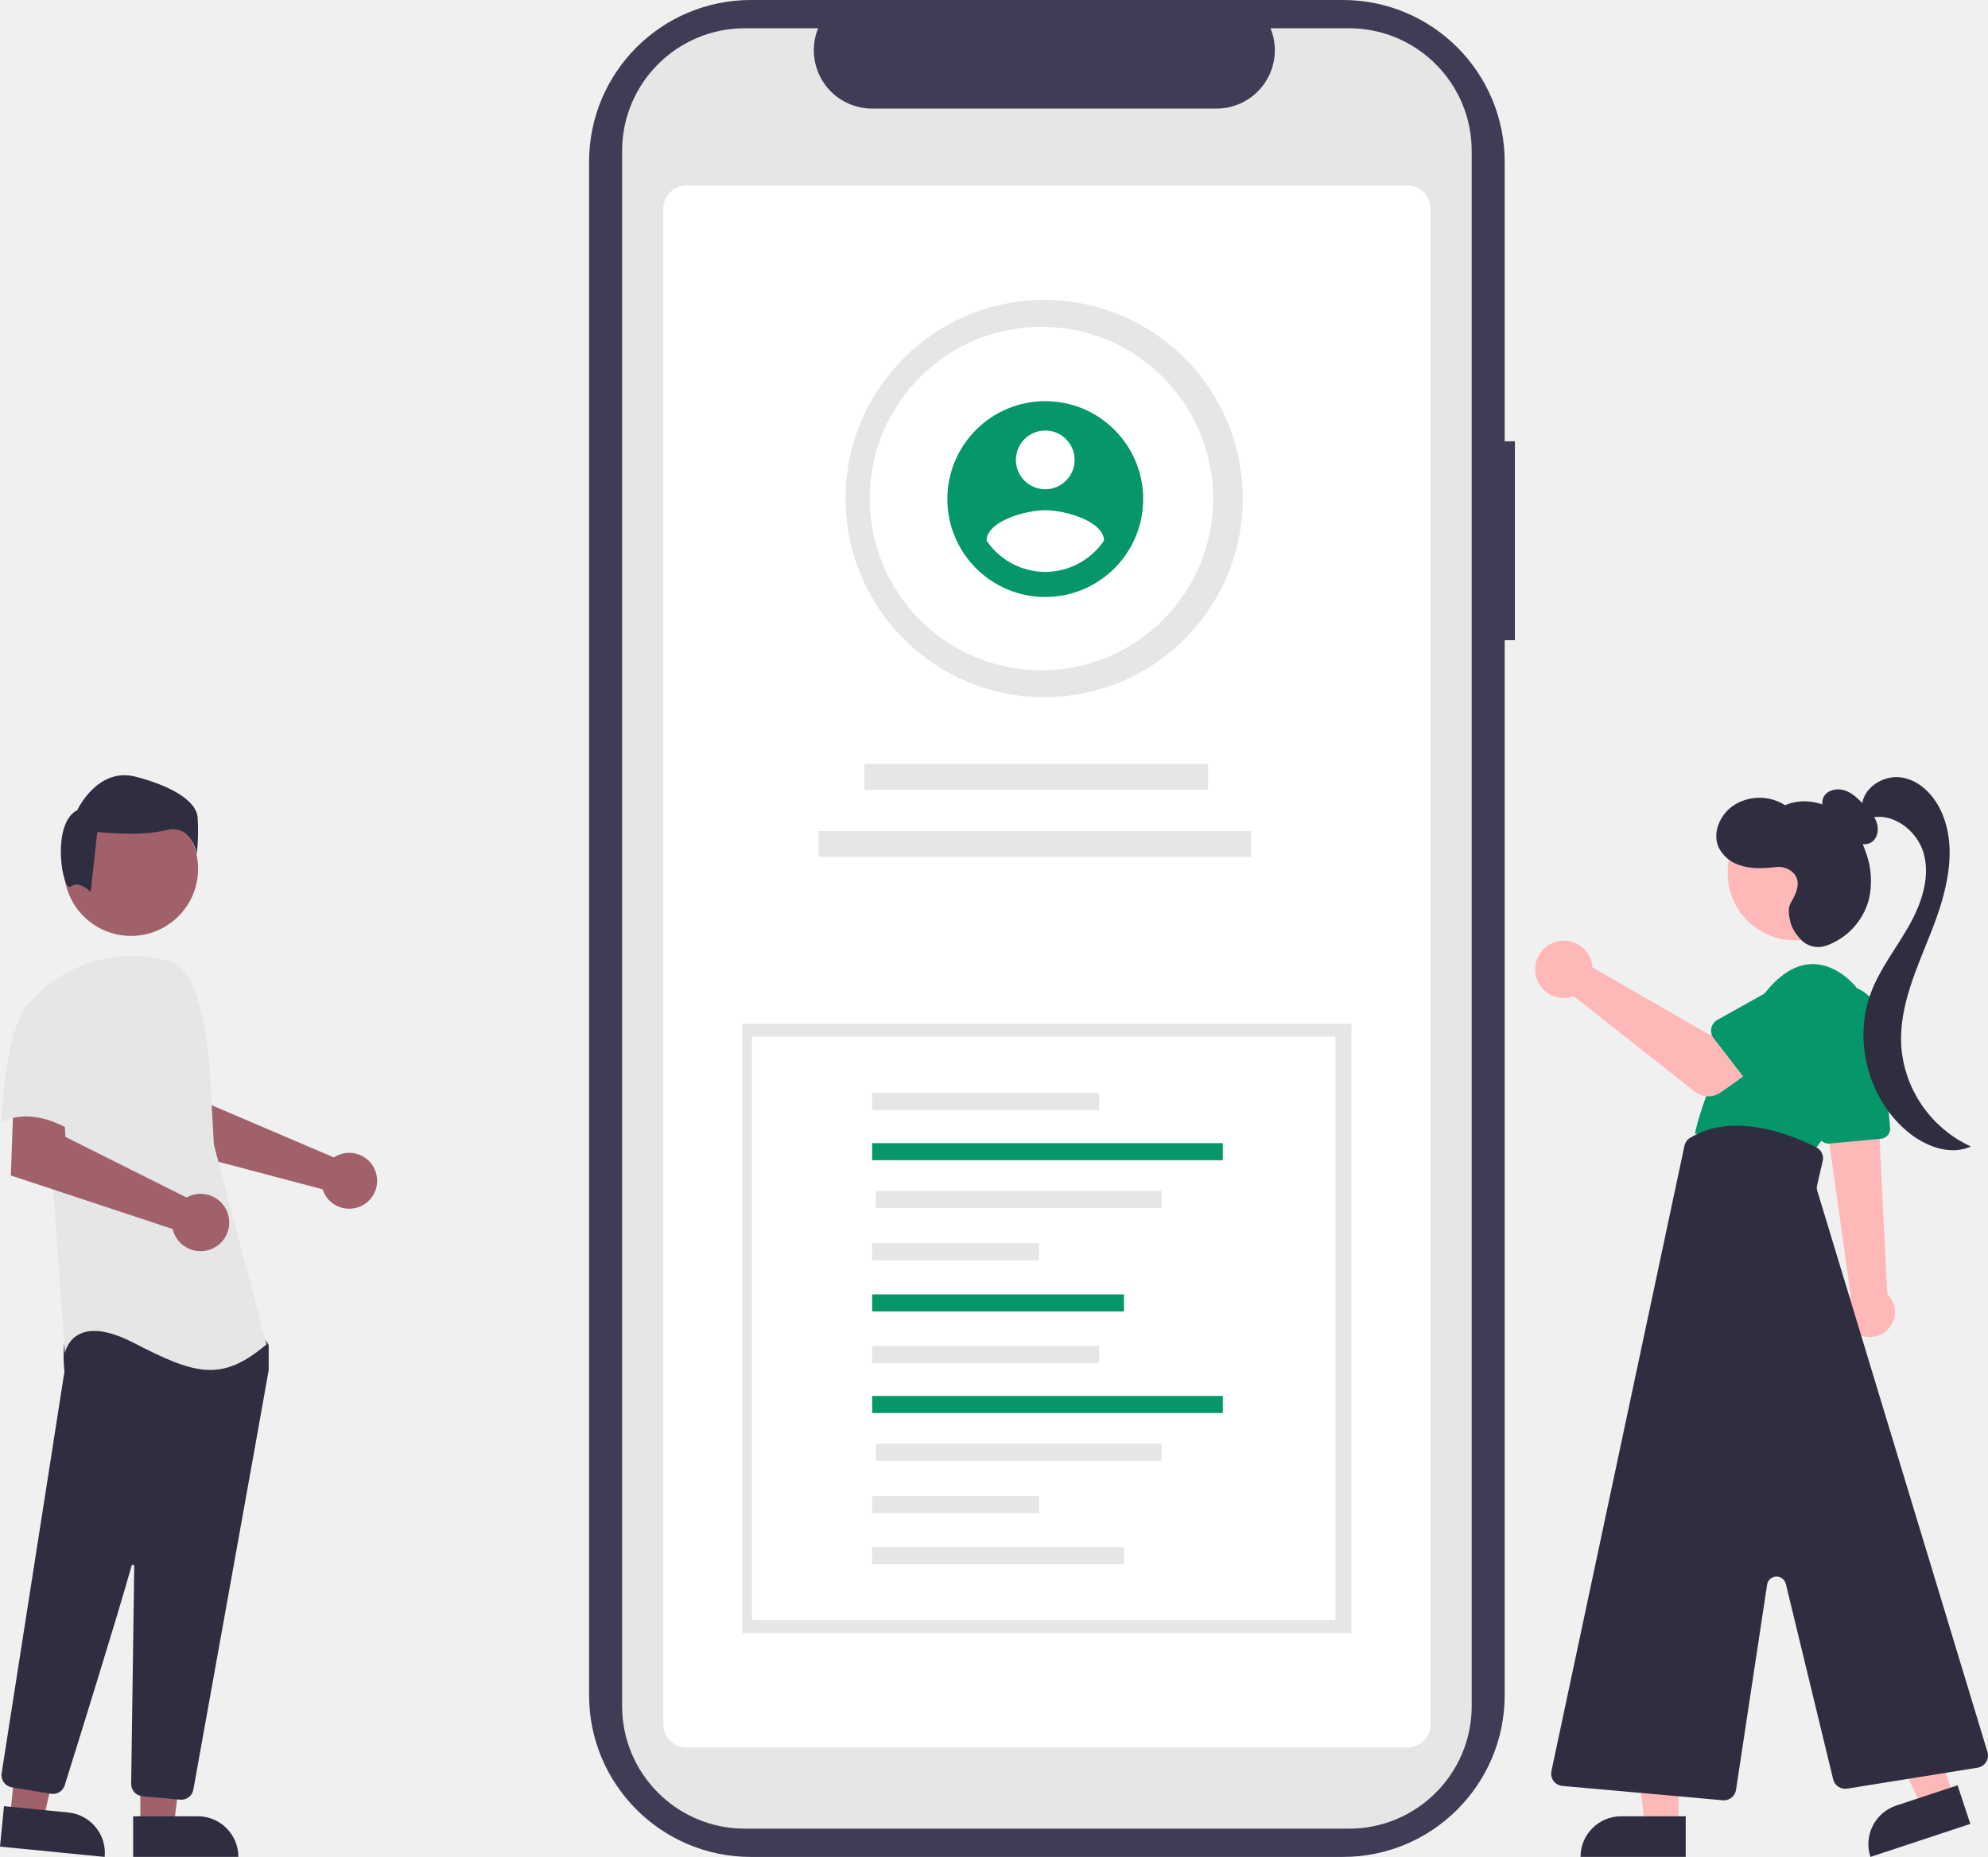
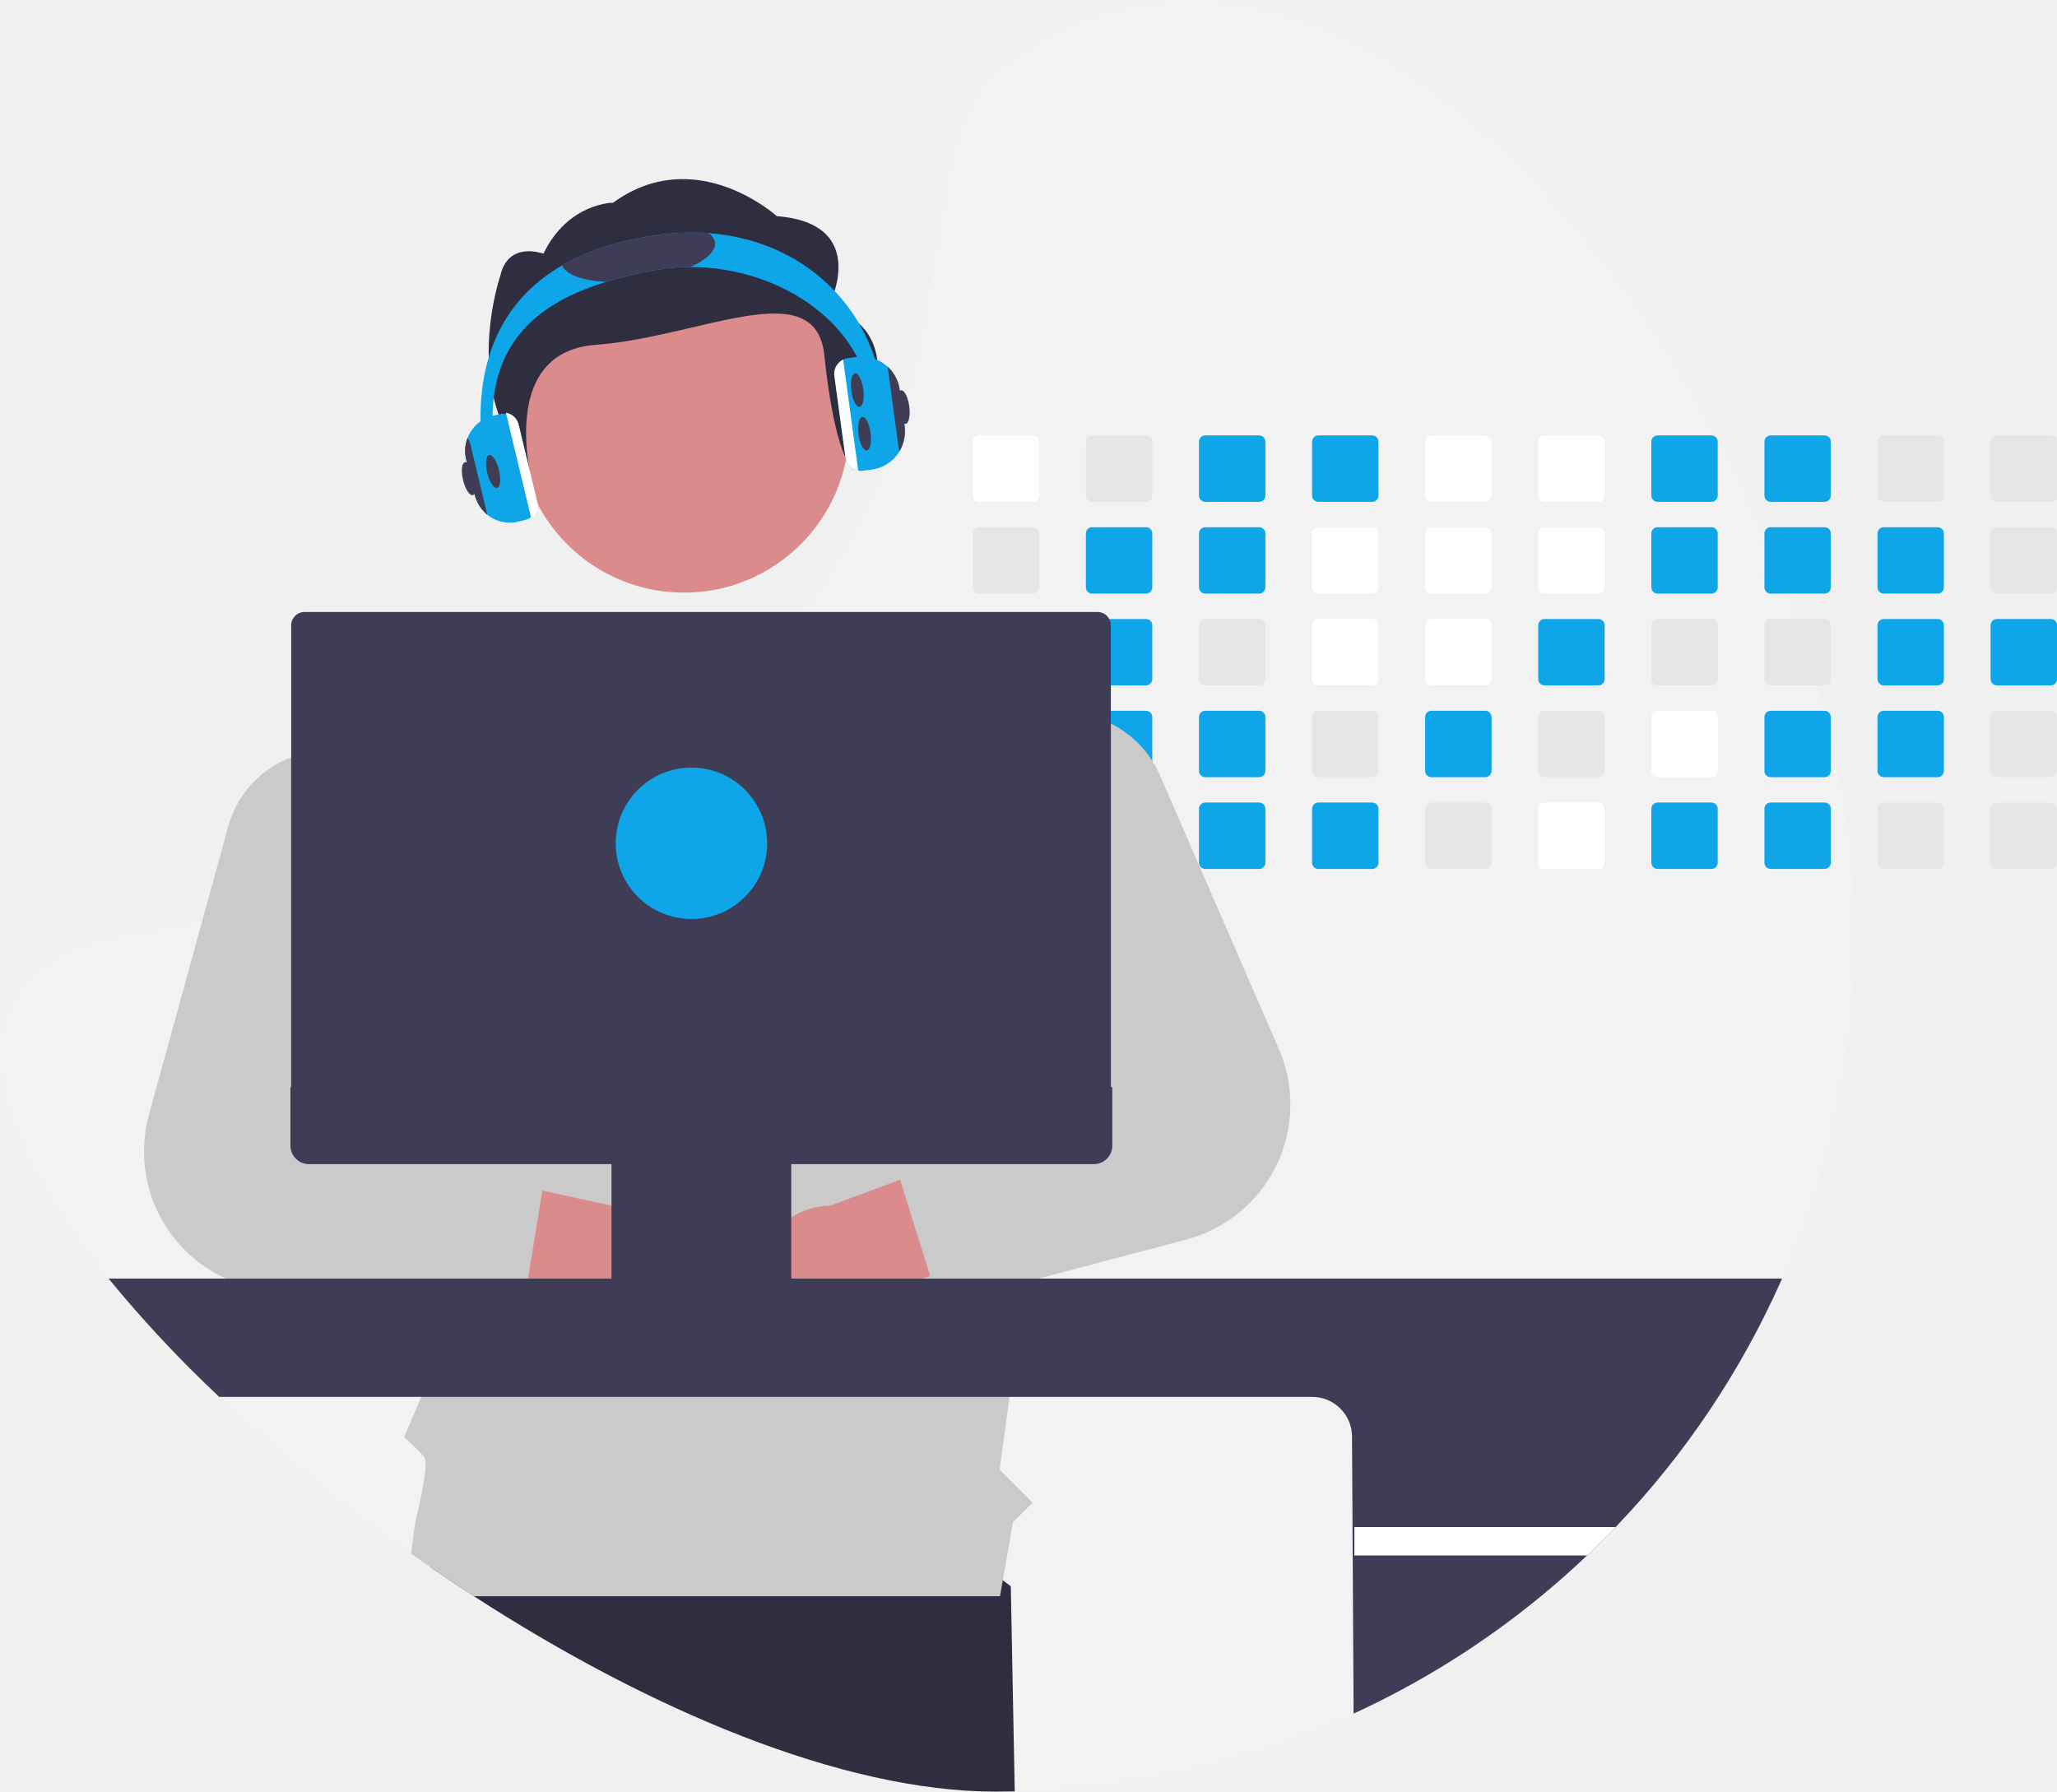
- <svg xmlns="http://www.w3.org/2000/svg" data-name="Layer 1" width="728.082" height="680.001" viewBox="0 0 728.082 680.001">
-   <path id="a55003b0-0446-4784-a3ce-c481a9759178-197" data-name="Path 339" d="M790.764,271.594h-3.736v-102.354a59.24,59.24,0,0,0-59.24-59.24h-216.846a59.24,59.24,0,0,0-59.24,59.24v561.521a59.24,59.24,0,0,0,59.24,59.24h216.85a59.24,59.24,0,0,0,59.24-59.24v-386.31h3.732Z" transform="translate(-235.959 -109.9995)" fill="#3f3d56" />
-   <path id="ad332593-d547-4870-8db7-c0503e6eb31e-198" data-name="Path 340" d="M774.954,165.275v569.452a44.93,44.93,0,0,1-44.913,44.923h-221.306a44.937,44.937,0,0,1-44.941-44.928v-569.447a44.936,44.936,0,0,1,44.941-44.922h26.845a21.364,21.364,0,0,0,19.764,29.411h126.168a21.364,21.364,0,0,0,19.76-29.415h28.756a44.93,44.93,0,0,1,44.922,44.913Z" transform="translate(-235.959 -109.9995)" fill="#e6e6e6" />
-   <path d="M751.374,749.925h-264a8.51,8.51,0,0,1-8.5-8.5v-555a8.51,8.51,0,0,1,8.5-8.5h264a8.51,8.51,0,0,1,8.5,8.5v555A8.51,8.51,0,0,1,751.374,749.925Z" transform="translate(-235.959 -109.9995)" fill="#fff" />
-   <circle id="edacdc74-dfad-4c1d-939b-d6c7a98a2115" data-name="Ellipse 56" cx="382.415" cy="182.571" r="72.736" fill="#e6e6e6" />
-   <circle id="aec4df6d-8b06-4bbe-8d40-2c8bcc37cf40" data-name="Ellipse 60" cx="381.415" cy="182.571" r="62.889" fill="#fff" />
-   <path id="b468b121-27e1-4684-879a-d4a6b6510a38-199" data-name="Path 341" d="M618.774,256.9a35.856,35.856,0,1,0,35.856,35.856,35.856,35.856,0,0,0-35.856-35.856Zm0,10.757a10.757,10.757,0,1,1-10.757,10.757,10.757,10.757,0,0,1,10.757-10.757Zm0,51.784a26.121,26.121,0,0,1-21.514-11.481c.172-7.171,14.342-11.119,21.514-11.119s21.341,3.948,21.514,11.119a26.164,26.164,0,0,1-21.514,11.484Z" transform="translate(-235.959 -109.9995)" fill="#059669" />
-   <rect id="af237293-25a3-489f-aa06-65014690590a" data-name="Rectangle 26" x="316.605" y="279.75" width="125.838" height="9.458" fill="#e6e6e6" />
-   <rect id="aecd757e-3845-4054-8ef4-8f3b3f1464a2" data-name="Rectangle 27" x="299.768" y="304.327" width="158.368" height="9.458" fill="#e6e6e6" />
-   <rect id="a528162f-764e-4523-bc44-e6dc5465582a" data-name="Rectangle 25-2" x="271.868" y="374.923" width="223.094" height="223.094" fill="#e6e6e6" />
-   <rect id="ac408f88-9589-4a26-924c-e7a781ddb6bc" data-name="Rectangle 25-3" x="275.415" y="379.643" width="213.655" height="213.655" fill="#fff" />
-   <g id="be47c712-4ebf-4226-80ad-879612060a69" data-name="Group 22">
-     <rect id="fadc6105-0551-448d-b6d9-436c4cc2b7a7" data-name="Rectangle 28" x="319.415" y="400.267" width="83.168" height="6.251" fill="#e6e6e6" />
-     <rect id="a4376b16-bb23-442d-8938-a8bcab4f190c" data-name="Rectangle 29" x="319.415" y="418.619" width="128.429" height="6.251" fill="#059669" />
-     <rect id="ae6c1c25-1aef-4af7-84b7-a99cb79f7c28" data-name="Rectangle 30" x="320.75" y="436.096" width="104.667" height="6.251" fill="#e6e6e6" />
-     <rect id="ad31106a-9486-4fc6-9d92-2d07f7dcec19" data-name="Rectangle 31" x="319.415" y="455.272" width="61.103" height="6.251" fill="#e6e6e6" />
-     <rect id="e133e237-d12d-4331-8259-b0f1b7869d24" data-name="Rectangle 32" x="319.415" y="474.003" width="92.22" height="6.251" fill="#059669" />
-     <rect id="a9ae706b-b3a6-4b62-8ac7-3a7f4cd0039d" data-name="Rectangle 38" x="319.415" y="492.851" width="83.168" height="6.251" fill="#e6e6e6" />
-     <rect id="bd082349-b2f2-4b60-be0c-57e16efac88b" data-name="Rectangle 39" x="319.415" y="511.202" width="128.429" height="6.251" fill="#059669" />
-     <rect id="ac0416d6-b57f-4bc7-9ff0-bb8dbe215cb0" data-name="Rectangle 40" x="320.75" y="528.679" width="104.667" height="6.251" fill="#e6e6e6" />
-     <rect id="b9702d28-4113-492b-a4b0-dbfc92fa702e" data-name="Rectangle 41" x="319.415" y="547.856" width="61.103" height="6.251" fill="#e6e6e6" />
-     <rect id="b41357bb-831a-49ca-b340-115c840dd657" data-name="Rectangle 42" x="319.415" y="566.587" width="92.22" height="6.251" fill="#e6e6e6" />
-   </g>
-   <g id="ac800076-fc8a-4256-a3b5-70e496d28429" data-name="Group 23">
-     <path id="b13647df-bb42-4a02-9bba-2700c526619d-200" data-name="Path 385" d="M928.727,595.025a9.13,9.13,0,1,1-15.852-9.064q.031-.053.062-.106a9.826,9.826,0,0,1,.86-1.22l-7.68-54.74-.23-1.64-1.56-11.17-.23-1.61.85.04,14.88.68,3.99.18.5,10.19,2.83,57.29a9.118,9.118,0,0,1,1.58,11.17Z" transform="translate(-235.959 -109.9995)" fill="#ffb8b8" />
-     <path id="bd34735f-0976-456f-8e45-072b5e73a744-201" data-name="Path 386" d="M905.931,528.751l18.895-1.733a3.73,3.73,0,0,0,3.364-4.037l-3.5-39.292a14.326,14.326,0,0,0-28.538,2.548q.036.406.096.809l5.666,38.54a3.724,3.724,0,0,0,3.678,3.181A2.639,2.639,0,0,0,905.931,528.751Z" transform="translate(-235.959 -109.9995)" fill="#059669" />
-     <path id="f1e660d0-c56f-45d1-8714-e8a3d2ffeea9-202" data-name="Path 387" d="M920.253,497.008a26.316,26.316,0,0,0-9.679-30.288c-7.125-4.875-16.875-6.625-27.375,5.875-21,25-26.5,52.5-26.5,52.5l43,7S914.322,514.22,920.253,497.008Z" transform="translate(-235.959 -109.9995)" fill="#059669" />
-     <path id="eb60bd0b-2a6b-4db7-a453-977e2259822f-203" data-name="Path 388" d="M850.706,778.614h-12.26l-5.832-47.288h18.094Z" transform="translate(-235.959 -109.9995)" fill="#ffb8b8" />
-     <path id="b4104c20-2c86-47e7-b6b0-d86d656d7ba2-204" data-name="Path 389" d="M814.805,789.997h38.531v-14.887h-23.644a14.887,14.887,0,0,0-14.887,14.887Z" transform="translate(-235.959 -109.9995)" fill="#2f2e41" />
-     <path id="b4e48bf6-fea8-48c3-adaa-b392a855b3f6-205" data-name="Path 390" d="M951.5,767.921l-11.64,3.848-20.38-43.068,17.18-5.679Z" transform="translate(-235.959 -109.9995)" fill="#ffb8b8" />
-     <path id="a6908023-9fbc-48a9-be4c-c86c0c45ebaf-206" data-name="Path 391" d="M920.983,789.997l36.584-12.092-4.672-14.135-22.45,7.42a14.887,14.887,0,0,0-9.463,18.807Z" transform="translate(-235.959 -109.9995)" fill="#2f2e41" />
-     <circle id="a687fec6-02c9-4040-89ed-32d713123e7f" data-name="Ellipse 65" cx="657.301" cy="319.761" r="24.561" fill="#ffb8b8" />
-     <path id="badfc474-5669-4d61-bc01-f70cc92406de-207" data-name="Path 392" d="M871.755,765.451l11.385-75.145a3.5,3.5,0,0,1,6.862-.3l17.338,71.612a4.533,4.533,0,0,0,5.088,3.385l47.825-7.686a4.5,4.5,0,0,0,3.593-5.75l-62.361-205.6a3.5,3.5,0,0,1-.061-1.8l2.076-9a4.484,4.484,0,0,0-2.327-5.014c-8.492-4.333-30-13.341-46.231-3.474a4.551,4.551,0,0,0-2.079,2.927l-48.716,228.97a4.5,4.5,0,0,0,4,5.419l58.757,5.262q.2.018.4.018a4.508,4.508,0,0,0,4.448-3.825Z" transform="translate(-235.959 -109.9995)" fill="#2f2e41" />
-     <path id="eb685785-93ca-4296-839e-b201e57ae5bb-208" data-name="Path 393" d="M909.546,412.407a18.58,18.58,0,0,1-4.855-4.22,6.3,6.3,0,0,1-.97-6.1c1.241-2.738,4.928-3.6,7.786-2.671s5.065,3.172,7.153,5.333c1.839,1.9,3.731,3.892,4.6,6.391s.424,5.668-1.746,7.185c-2.13,1.488-5.192.879-7.24-.719s-3.316-3.97-4.525-6.27Z" transform="translate(-235.959 -109.9995)" fill="#2f2e41" />
-     <path id="a7ccb8bb-f2b9-4447-b454-9c546e399f41-209" data-name="Path 394" d="M917.865,405.409c.136-6.92,8.024-11.883,14.837-10.656s12.049,7.035,14.67,13.441c5.538,13.535,1.381,28.979-3.955,42.6s-11.94,27.439-11.161,42.043a43.925,43.925,0,0,0,25.515,37c-7.688,3.485-16.878-.115-23.339-5.548-14.348-12.065-19.886-33.546-13.161-51.044,3.317-8.631,9.163-16.015,13.727-24.056s7.913-17.518,5.556-26.459-12.385-16.179-20.958-12.72Z" transform="translate(-235.959 -109.9995)" fill="#2f2e41" />
-     <path id="bd42e2a1-f38b-413b-b655-cc202f14f4c1-210" data-name="Path 395" d="M891.787,440.659c2.141-3.618,4.3-8.368.388-11.531a8.064,8.064,0,0,0-6.05-1.6c-4.412.532-9.217.751-13.488-.852a12.644,12.644,0,0,1-7.335-6.591c-2.2-5.224.556-11.572,5.165-14.874a17.4,17.4,0,0,1,19.258-.341c5.97-2.637,13.213-1.464,18.637,2.166s9.135,9.443,11.151,15.65a30.206,30.206,0,0,1,.923,16.615,24.692,24.692,0,0,1-15.316,16.879,8.892,8.892,0,0,1-8.782-1.3s-3.385-2.955-4.444-6.514C891.079,445.629,890.644,442.592,891.787,440.659Z" transform="translate(-235.959 -109.9995)" fill="#2f2e41" />
-     <path id="a0cecca8-8fe0-4420-9365-651f9eef8dd5-211" data-name="Path 397" d="M818.925,462.575a10.524,10.524,0,0,1,.239,1.64l42.957,24.782,10.441-6.011,11.131,14.572-17.45,12.438a8,8,0,0,1-9.6-.234l-44.3-34.946a10.5,10.5,0,1,1,6.576-12.241Z" transform="translate(-235.959 -109.9995)" fill="#ffb8b8" />
-     <path id="b21f2b01-13d8-4bae-8637-c810de2f9faf-212" data-name="Path 398" d="M863.558,490.171l13.884,17.994a4.5,4.5,0,0,0,6.8.373l15.717-16.321a12.5,12.5,0,0,0-14.926-20.056q-.204.152-.401.312l-19.712,11.022a4.5,4.5,0,0,0-1.365,6.676Z" transform="translate(-235.959 -109.9995)" fill="#059669" />
-   </g>
-   <g id="b22d1c68-5a77-444f-a5cc-3f82f20a89dd" data-name="Group 24">
-     <path id="e5b1612b-0075-49ae-a43a-e875f9772667-213" data-name="Path 552" d="M359.66,533.056a10.091,10.091,0,0,0-1.411.787l-44.852-19.143-1.6-11.815-17.922-.11,1.059,27.1,59.2,15.658a10.606,10.606,0,0,0,.448,1.208,10.235,10.235,0,1,0,5.079-13.682Z" transform="translate(-235.959 -109.9995)" fill="#a0616a" />
-     <path id="aa9c986c-d78a-4457-b2bb-b0791fabccea-214" data-name="Path 553" d="M287.357,778.615h12.26l5.832-47.288h-18.094Z" transform="translate(-235.959 -109.9995)" fill="#a0616a" />
-     <path id="b210f84f-9c85-4cf8-a59b-65b7d4fb35d0-215" data-name="Path 554" d="M308.374,775.112h-23.644v14.882h38.531a14.887,14.887,0,0,0-14.887-14.887h-0Z" transform="translate(-235.959 -109.9995)" fill="#2f2e41" />
-     <path id="f66096e0-a946-448d-a2e8-3cde5fe284ed-216" data-name="Path 555" d="M239.677,775.152l12.2,1.2,10.441-46.488-18.007-1.769Z" transform="translate(-235.959 -109.9995)" fill="#a0616a" />
-     <path id="fcefb2c9-d6d5-4bec-a5f5-cc8066a5bb74-217" data-name="Path 556" d="M260.944,773.728,237.418,771.411,235.959,786.224l38.337,3.776A14.884,14.884,0,0,0,260.943,773.728Z" transform="translate(-235.959 -109.9995)" fill="#2f2e41" />
-     <circle id="b1d8892c-f39d-4126-8224-86b256c1ff9d" data-name="Ellipse 84" cx="47.985" cy="318.169" r="24.561" fill="#a0616a" />
-     <path id="ac2d3eab-b9a5-4eb5-9d63-fe405943fbfc-218" data-name="Path 557" d="M302.357,769.053a4.471,4.471,0,0,0,4.415-3.7c6.341-35.219,27.088-150.4,27.584-153.593a1.416,1.416,0,0,0,.016-.222v-8.588a1.489,1.489,0,0,0-.279-.872l-2.74-3.838a1.479,1.479,0,0,0-1.144-.625c-15.622-.732-66.784-2.879-69.256.209h0c-2.482,3.1-1.6,12.507-1.4,14.36l-.01.193-22.985,147a4.512,4.512,0,0,0,3.715,5.135l14.356,2.365a4.521,4.521,0,0,0,5.025-3.093c4.44-14.188,19.329-61.918,24.489-80.387a.5.5,0,0,1,.981.139c-.258,17.606-.881,62.523-1.1,78.037l-.023,1.671a4.518,4.518,0,0,0,4.093,4.536l13.843,1.254A4.174,4.174,0,0,0,302.357,769.053Z" transform="translate(-235.959 -109.9995)" fill="#2f2e41" />
-     <path id="bbed60f3-1a89-4078-91d7-bc96163e326a-219" data-name="Path 99" d="M299.532,462.387c4.286,2.548,6.851,7.23,8.323,12a113.686,113.686,0,0,1,4.884,27.159l1.556,27.6,19.255,73.17c-16.689,14.121-26.315,10.911-48.781-.639s-25.032,3.851-25.032,3.851l-4.492-62.258-6.418-68.032a30.172,30.172,0,0,1,4.862-4.674,49.659,49.659,0,0,1,42.442-9Z" transform="translate(-235.959 -109.9995)" fill="#e6e6e6" />
-     <path id="ff536e95-7831-431c-8ca8-0e166a93b4bb-220" data-name="Path 558" d="M305.786,547.833a10.528,10.528,0,0,0-1.5.7l-44.35-22.2-.736-12.026-18.294-1.261-.98,27.413,59.266,19.6a10.5,10.5,0,1,0,6.593-12.232Z" transform="translate(-235.959 -109.9995)" fill="#a0616a" />
-     <path id="ed99b844-bab2-4090-afff-3e8d6994d5eb-221" data-name="Path 101" d="M249.147,475.545c-10.911,3.851-12.834,45.574-12.834,45.574,12.837-7.06,28.241,4.493,28.241,4.493s3.209-10.912,7.06-25.032a24.53,24.53,0,0,0-5.134-23.106S260.059,471.692,249.147,475.545Z" transform="translate(-235.959 -109.9995)" fill="#e6e6e6" />
-     <path id="a410275c-d14b-4b59-9c0e-be849f4d4fe2-222" data-name="Path 102" d="M261.926,434.664c3.06-2.448,7.235,2,7.235,2l2.448-22.031s15.3,1.833,25.094-.612,11.323,8.875,11.323,8.875a78.584,78.584,0,0,0,.306-13.771c-.612-5.508-8.568-11.017-22.645-14.689s-21.421,12.241-21.421,12.241C254.468,411.572,258.862,437.113,261.926,434.664Z" transform="translate(-235.959 -109.9995)" fill="#2f2e41" />
-   </g>
+ <svg xmlns="http://www.w3.org/2000/svg" data-name="Layer 1" width="850.538" height="740.83" viewBox="0 0 850.538 740.83">
+   <path d="M941.609,465.125a354.21,354.21,0,0,1-98.85,245.9q-5.745,6.015-11.8,11.74-9.225,8.775-19.07,16.87a353.934,353.934,0,0,1-217.58,80.69q-3.975.09-7.98.09c-63.43,0-143.21-33.88-215.61-80.78q-8.985-5.82-17.81-11.91-4.125-2.82-8.21-5.72a730.43,730.43,0,0,1-79.32-64.8,514.116,514.116,0,0,1-45.75-48.92c-55.63-68.62-67.9-130.45,11.41-143.16q14.085-2.25,27.34-4.81,19.2-3.69,36.75-7.97,23.64-5.745,44.42-12.46,6.99-2.25,13.66-4.59c65.74-23.09,109.74-53.2,139.69-85.87q7.62-8.295,14.05-16.79a236.055,236.055,0,0,0,17.83-27.12,254.898,254.898,0,0,0,18.41-41.05l.27-.78c23.83-68.74,16.58-132.5,42.87-153.84,112.38-91.23,252.29,38.69,317.96,191.9q4.965,11.58,9.34,23.3,1.965,5.235,3.79,10.49,4.8,13.695,8.71,27.46,1.5,5.25,2.86,10.49c.97,3.77,1.9,7.53,2.76,11.29C938.139,412.305,941.609,439.455,941.609,465.125Z" transform="translate(-174.731 -79.58524)" fill="#f2f2f2" />
+   <path d="M594.309,820.325q-3.975.09-7.98.09c-63.43,0-143.21-33.88-215.61-80.78q-8.985-5.82-17.81-11.91l5.16-31.4,156.21-20.74,78.4,59.95Z" transform="translate(-174.731 -79.58524)" fill="#2f2e41" />
+   <path d="M601.829,259.635h-22.26a2.601,2.601,0,0,0-2.6,2.6v22.27a2.593,2.593,0,0,0,2.6,2.59h22.26a2.599,2.599,0,0,0,2.6-2.59v-22.27A2.608,2.608,0,0,0,601.829,259.635Z" transform="translate(-174.731 -79.58524)" fill="#fff" />
+   <path d="M601.829,297.585h-22.26a2.601,2.601,0,0,0-2.6,2.6v22.27a2.593,2.593,0,0,0,2.6,2.59h22.26a2.599,2.599,0,0,0,2.6-2.59v-22.27A2.608,2.608,0,0,0,601.829,297.585Z" transform="translate(-174.731 -79.58524)" fill="#e6e6e6" />
+   <path d="M601.829,335.535h-22.26a2.601,2.601,0,0,0-2.6,2.6v22.26a2.595,2.595,0,0,0,2.6,2.6h22.26a2.601,2.601,0,0,0,2.6-2.6v-22.26A2.608,2.608,0,0,0,601.829,335.535Z" transform="translate(-174.731 -79.58524)" fill="#e6e6e6" />
+   <path d="M604.389,375.625a2.617,2.617,0,0,0-2.56-2.14h-22.26a2.601,2.601,0,0,0-2.6,2.6v22.26a2.595,2.595,0,0,0,2.6,2.6h22.26a2.601,2.601,0,0,0,2.6-2.6v-22.26A2.313,2.313,0,0,0,604.389,375.625Z" transform="translate(-174.731 -79.58524)" fill="#e6e6e6" />
+   <path d="M602.839,411.635a2.634,2.634,0,0,0-1.01-.2h-22.26a2.595,2.595,0,0,0-2.6,2.6v22.26a2.588,2.588,0,0,0,2.6,2.6h22.26a2.601,2.601,0,0,0,2.6-2.6v-22.26A2.616,2.616,0,0,0,602.839,411.635Z" transform="translate(-174.731 -79.58524)" fill="#e6e6e6" />
+   <path d="M648.589,259.635h-22.26a2.601,2.601,0,0,0-2.6,2.6v22.27a2.593,2.593,0,0,0,2.6,2.59h22.26a2.599,2.599,0,0,0,2.6-2.59v-22.27A2.608,2.608,0,0,0,648.589,259.635Z" transform="translate(-174.731 -79.58524)" fill="#e6e6e6" />
+   <path d="M648.589,297.585h-22.26a2.601,2.601,0,0,0-2.6,2.6v22.27a2.593,2.593,0,0,0,2.6,2.59h22.26a2.599,2.599,0,0,0,2.6-2.59v-22.27A2.608,2.608,0,0,0,648.589,297.585Z" transform="translate(-174.731 -79.58524)" fill="#0ea5e9" />
+   <path d="M648.589,335.535h-22.26a2.601,2.601,0,0,0-2.6,2.6v22.26a2.595,2.595,0,0,0,2.6,2.6h22.26a2.601,2.601,0,0,0,2.6-2.6v-22.26A2.608,2.608,0,0,0,648.589,335.535Z" transform="translate(-174.731 -79.58524)" fill="#0ea5e9" />
+   <path d="M648.589,373.485h-22.26a2.593,2.593,0,0,0-2.46,1.78,2.478,2.478,0,0,0-.14.82v22.26a2.595,2.595,0,0,0,2.6,2.6h22.26a2.601,2.601,0,0,0,2.6-2.6v-22.26A2.608,2.608,0,0,0,648.589,373.485Z" transform="translate(-174.731 -79.58524)" fill="#0ea5e9" />
+   <path d="M648.589,411.435h-22.26a2.595,2.595,0,0,0-2.6,2.6v22.26a2.595,2.595,0,0,0,2.6,2.6h22.26a2.601,2.601,0,0,0,2.6-2.6v-22.26A2.601,2.601,0,0,0,648.589,411.435Z" transform="translate(-174.731 -79.58524)" fill="#e6e6e6" />
+   <path d="M695.349,259.635h-22.26a2.601,2.601,0,0,0-2.6,2.6v22.27a2.593,2.593,0,0,0,2.6,2.59h22.26a2.599,2.599,0,0,0,2.6-2.59v-22.27A2.608,2.608,0,0,0,695.349,259.635Z" transform="translate(-174.731 -79.58524)" fill="#0ea5e9" />
+   <path d="M695.349,297.585h-22.26a2.601,2.601,0,0,0-2.6,2.6v22.27a2.593,2.593,0,0,0,2.6,2.59h22.26a2.599,2.599,0,0,0,2.6-2.59v-22.27A2.608,2.608,0,0,0,695.349,297.585Z" transform="translate(-174.731 -79.58524)" fill="#0ea5e9" />
+   <path d="M695.349,335.535h-22.26a2.601,2.601,0,0,0-2.6,2.6v22.26a2.595,2.595,0,0,0,2.6,2.6h22.26a2.601,2.601,0,0,0,2.6-2.6v-22.26A2.608,2.608,0,0,0,695.349,335.535Z" transform="translate(-174.731 -79.58524)" fill="#e6e6e6" />
+   <path d="M695.349,373.485h-22.26a2.601,2.601,0,0,0-2.6,2.6v22.26a2.595,2.595,0,0,0,2.6,2.6h22.26a2.601,2.601,0,0,0,2.6-2.6v-22.26A2.608,2.608,0,0,0,695.349,373.485Z" transform="translate(-174.731 -79.58524)" fill="#0ea5e9" />
+   <path d="M695.349,411.435h-22.26a2.595,2.595,0,0,0-2.6,2.6v22.26a2.595,2.595,0,0,0,2.6,2.6h22.26a2.601,2.601,0,0,0,2.6-2.6v-22.26A2.601,2.601,0,0,0,695.349,411.435Z" transform="translate(-174.731 -79.58524)" fill="#0ea5e9" />
+   <path d="M742.109,259.635h-22.26a2.601,2.601,0,0,0-2.6,2.6v22.27a2.593,2.593,0,0,0,2.6,2.59h22.26a2.599,2.599,0,0,0,2.6-2.59v-22.27A2.608,2.608,0,0,0,742.109,259.635Z" transform="translate(-174.731 -79.58524)" fill="#0ea5e9" />
+   <path d="M742.109,297.585h-22.26a2.601,2.601,0,0,0-2.6,2.6v22.27a2.593,2.593,0,0,0,2.6,2.59h22.26a2.599,2.599,0,0,0,2.6-2.59v-22.27A2.608,2.608,0,0,0,742.109,297.585Z" transform="translate(-174.731 -79.58524)" fill="#fff" />
+   <path d="M742.109,335.535h-22.26a2.601,2.601,0,0,0-2.6,2.6v22.26a2.595,2.595,0,0,0,2.6,2.6h22.26a2.601,2.601,0,0,0,2.6-2.6v-22.26A2.608,2.608,0,0,0,742.109,335.535Z" transform="translate(-174.731 -79.58524)" fill="#fff" />
+   <path d="M742.109,373.485h-22.26a2.601,2.601,0,0,0-2.6,2.6v22.26a2.595,2.595,0,0,0,2.6,2.6h22.26a2.601,2.601,0,0,0,2.6-2.6v-22.26A2.608,2.608,0,0,0,742.109,373.485Z" transform="translate(-174.731 -79.58524)" fill="#e6e6e6" />
+   <path d="M742.109,411.435h-22.26a2.595,2.595,0,0,0-2.6,2.6v22.26a2.595,2.595,0,0,0,2.6,2.6h22.26a2.601,2.601,0,0,0,2.6-2.6v-22.26A2.601,2.601,0,0,0,742.109,411.435Z" transform="translate(-174.731 -79.58524)" fill="#0ea5e9" />
+   <path d="M788.869,259.635h-22.27a2.599,2.599,0,0,0-2.59,2.6v22.27a2.591,2.591,0,0,0,2.59,2.59h22.27a2.599,2.599,0,0,0,2.6-2.59v-22.27A2.608,2.608,0,0,0,788.869,259.635Z" transform="translate(-174.731 -79.58524)" fill="#fff" />
+   <path d="M788.869,297.585h-22.27a2.599,2.599,0,0,0-2.59,2.6v22.27a2.59,2.59,0,0,0,2.59,2.59h22.27a2.599,2.599,0,0,0,2.6-2.59v-22.27A2.608,2.608,0,0,0,788.869,297.585Z" transform="translate(-174.731 -79.58524)" fill="#fff" />
+   <path d="M788.869,335.535h-22.27a2.599,2.599,0,0,0-2.59,2.6v22.26a2.593,2.593,0,0,0,2.59,2.6h22.27a2.601,2.601,0,0,0,2.6-2.6v-22.26A2.608,2.608,0,0,0,788.869,335.535Z" transform="translate(-174.731 -79.58524)" fill="#fff" />
+   <path d="M788.869,373.485h-22.27a2.599,2.599,0,0,0-2.59,2.6v22.26a2.593,2.593,0,0,0,2.59,2.6h22.27a2.601,2.601,0,0,0,2.6-2.6v-22.26A2.608,2.608,0,0,0,788.869,373.485Z" transform="translate(-174.731 -79.58524)" fill="#0ea5e9" />
+   <path d="M788.869,411.435h-22.27a2.593,2.593,0,0,0-2.59,2.6v22.26a2.593,2.593,0,0,0,2.59,2.6h22.27a2.601,2.601,0,0,0,2.6-2.6v-22.26A2.601,2.601,0,0,0,788.869,411.435Z" transform="translate(-174.731 -79.58524)" fill="#e6e6e6" />
+   <path d="M835.629,259.635h-22.27a2.599,2.599,0,0,0-2.59,2.6v22.27a2.591,2.591,0,0,0,2.59,2.59h22.27a2.599,2.599,0,0,0,2.6-2.59v-22.27A2.608,2.608,0,0,0,835.629,259.635Z" transform="translate(-174.731 -79.58524)" fill="#fff" />
+   <path d="M835.629,297.585h-22.27a2.599,2.599,0,0,0-2.59,2.6v22.27a2.59,2.59,0,0,0,2.59,2.59h22.27a2.599,2.599,0,0,0,2.6-2.59v-22.27A2.608,2.608,0,0,0,835.629,297.585Z" transform="translate(-174.731 -79.58524)" fill="#fff" />
+   <path d="M835.629,335.535h-22.27a2.599,2.599,0,0,0-2.59,2.6v22.26a2.593,2.593,0,0,0,2.59,2.6h22.27a2.601,2.601,0,0,0,2.6-2.6v-22.26A2.608,2.608,0,0,0,835.629,335.535Z" transform="translate(-174.731 -79.58524)" fill="#0ea5e9" />
+   <path d="M835.629,373.485h-22.27a2.599,2.599,0,0,0-2.59,2.6v22.26a2.593,2.593,0,0,0,2.59,2.6h22.27a2.601,2.601,0,0,0,2.6-2.6v-22.26A2.608,2.608,0,0,0,835.629,373.485Z" transform="translate(-174.731 -79.58524)" fill="#e6e6e6" />
+   <path d="M835.629,411.435h-22.27a2.593,2.593,0,0,0-2.59,2.6v22.26a2.593,2.593,0,0,0,2.59,2.6h22.27a2.601,2.601,0,0,0,2.6-2.6v-22.26A2.601,2.601,0,0,0,835.629,411.435Z" transform="translate(-174.731 -79.58524)" fill="#fff" />
+   <path d="M882.389,259.635h-22.27a2.599,2.599,0,0,0-2.59,2.6v22.27a2.591,2.591,0,0,0,2.59,2.59h22.27a2.599,2.599,0,0,0,2.6-2.59v-22.27A2.608,2.608,0,0,0,882.389,259.635Z" transform="translate(-174.731 -79.58524)" fill="#0ea5e9" />
+   <path d="M882.389,297.585h-22.27a2.599,2.599,0,0,0-2.59,2.6v22.27a2.59,2.59,0,0,0,2.59,2.59h22.27a2.599,2.599,0,0,0,2.6-2.59v-22.27A2.608,2.608,0,0,0,882.389,297.585Z" transform="translate(-174.731 -79.58524)" fill="#0ea5e9" />
+   <path d="M882.389,335.535h-22.27a2.599,2.599,0,0,0-2.59,2.6v22.26a2.593,2.593,0,0,0,2.59,2.6h22.27a2.601,2.601,0,0,0,2.6-2.6v-22.26A2.608,2.608,0,0,0,882.389,335.535Z" transform="translate(-174.731 -79.58524)" fill="#e6e6e6" />
+   <path d="M882.389,373.485h-22.27a2.599,2.599,0,0,0-2.59,2.6v22.26a2.593,2.593,0,0,0,2.59,2.6h22.27a2.601,2.601,0,0,0,2.6-2.6v-22.26A2.608,2.608,0,0,0,882.389,373.485Z" transform="translate(-174.731 -79.58524)" fill="#fff" />
+   <path d="M882.389,411.435h-22.27a2.593,2.593,0,0,0-2.59,2.6v22.26a2.593,2.593,0,0,0,2.59,2.6h22.27a2.601,2.601,0,0,0,2.6-2.6v-22.26A2.601,2.601,0,0,0,882.389,411.435Z" transform="translate(-174.731 -79.58524)" fill="#0ea5e9" />
+   <path d="M929.149,259.635h-22.27a2.599,2.599,0,0,0-2.59,2.6v22.27a2.591,2.591,0,0,0,2.59,2.59h22.27a2.599,2.599,0,0,0,2.6-2.59v-22.27A2.608,2.608,0,0,0,929.149,259.635Z" transform="translate(-174.731 -79.58524)" fill="#0ea5e9" />
+   <path d="M929.149,297.585h-22.27a2.599,2.599,0,0,0-2.59,2.6v22.27a2.59,2.59,0,0,0,2.59,2.59h22.27a2.599,2.599,0,0,0,2.6-2.59v-22.27A2.608,2.608,0,0,0,929.149,297.585Z" transform="translate(-174.731 -79.58524)" fill="#0ea5e9" />
+   <path d="M929.149,335.535h-22.27a2.599,2.599,0,0,0-2.59,2.6v22.26a2.593,2.593,0,0,0,2.59,2.6h22.27a2.601,2.601,0,0,0,2.6-2.6v-22.26A2.608,2.608,0,0,0,929.149,335.535Z" transform="translate(-174.731 -79.58524)" fill="#e6e6e6" />
+   <path d="M929.149,373.485h-22.27a2.599,2.599,0,0,0-2.59,2.6v22.26a2.593,2.593,0,0,0,2.59,2.6h22.27a2.601,2.601,0,0,0,2.6-2.6v-22.26A2.608,2.608,0,0,0,929.149,373.485Z" transform="translate(-174.731 -79.58524)" fill="#0ea5e9" />
+   <path d="M929.149,411.435h-22.27a2.593,2.593,0,0,0-2.59,2.6v22.26a2.593,2.593,0,0,0,2.59,2.6h22.27a2.601,2.601,0,0,0,2.6-2.6v-22.26A2.601,2.601,0,0,0,929.149,411.435Z" transform="translate(-174.731 -79.58524)" fill="#0ea5e9" />
+   <path d="M975.909,259.635h-22.27a2.599,2.599,0,0,0-2.59,2.6v22.27a2.591,2.591,0,0,0,2.59,2.59h22.27a2.599,2.599,0,0,0,2.6-2.59v-22.27A2.608,2.608,0,0,0,975.909,259.635Z" transform="translate(-174.731 -79.58524)" fill="#e6e6e6" />
+   <path d="M975.909,297.585h-22.27a2.599,2.599,0,0,0-2.59,2.6v22.27a2.59,2.59,0,0,0,2.59,2.59h22.27a2.599,2.599,0,0,0,2.6-2.59v-22.27A2.608,2.608,0,0,0,975.909,297.585Z" transform="translate(-174.731 -79.58524)" fill="#0ea5e9" />
+   <path d="M975.909,335.535h-22.27a2.599,2.599,0,0,0-2.59,2.6v22.26a2.593,2.593,0,0,0,2.59,2.6h22.27a2.601,2.601,0,0,0,2.6-2.6v-22.26A2.608,2.608,0,0,0,975.909,335.535Z" transform="translate(-174.731 -79.58524)" fill="#0ea5e9" />
+   <path d="M975.909,373.485h-22.27a2.599,2.599,0,0,0-2.59,2.6v22.26a2.593,2.593,0,0,0,2.59,2.6h22.27a2.601,2.601,0,0,0,2.6-2.6v-22.26A2.608,2.608,0,0,0,975.909,373.485Z" transform="translate(-174.731 -79.58524)" fill="#0ea5e9" />
+   <path d="M975.909,411.435h-22.27a2.593,2.593,0,0,0-2.59,2.6v22.26a2.593,2.593,0,0,0,2.59,2.6h22.27a2.601,2.601,0,0,0,2.6-2.6v-22.26A2.601,2.601,0,0,0,975.909,411.435Z" transform="translate(-174.731 -79.58524)" fill="#e6e6e6" />
+   <path d="M1022.669,259.635h-22.27a2.599,2.599,0,0,0-2.59,2.6v22.27a2.591,2.591,0,0,0,2.59,2.59h22.27a2.599,2.599,0,0,0,2.6-2.59v-22.27A2.608,2.608,0,0,0,1022.669,259.635Z" transform="translate(-174.731 -79.58524)" fill="#e6e6e6" />
+   <path d="M1022.669,297.585h-22.27a2.599,2.599,0,0,0-2.59,2.6v22.27a2.591,2.591,0,0,0,2.59,2.59h22.27a2.599,2.599,0,0,0,2.6-2.59v-22.27A2.608,2.608,0,0,0,1022.669,297.585Z" transform="translate(-174.731 -79.58524)" fill="#e6e6e6" />
+   <path d="M1022.669,335.535h-22.27a2.599,2.599,0,0,0-2.59,2.6v22.26a2.593,2.593,0,0,0,2.59,2.6h22.27a2.601,2.601,0,0,0,2.6-2.6v-22.26A2.608,2.608,0,0,0,1022.669,335.535Z" transform="translate(-174.731 -79.58524)" fill="#0ea5e9" />
+   <path d="M1022.669,373.485h-22.27a2.599,2.599,0,0,0-2.59,2.6v22.26a2.593,2.593,0,0,0,2.59,2.6h22.27a2.601,2.601,0,0,0,2.6-2.6v-22.26A2.608,2.608,0,0,0,1022.669,373.485Z" transform="translate(-174.731 -79.58524)" fill="#e6e6e6" />
+   <path d="M1022.669,411.435h-22.27a2.593,2.593,0,0,0-2.59,2.6v22.26a2.593,2.593,0,0,0,2.59,2.6h22.27a2.601,2.601,0,0,0,2.6-2.6v-22.26A2.601,2.601,0,0,0,1022.669,411.435Z" transform="translate(-174.731 -79.58524)" fill="#e6e6e6" />
+   <polygon points="336.095 660.051 335.475 660.051 336.005 659.981 336.095 660.051" fill="#2f2e41" />
+   <circle id="b6132315-04e2-4cdb-a713-107c9cd58b0b" data-name="ab6171fa-7d69-4734-b81c-8dff60f9761b" cx="282.814" cy="176.733" r="68.322" fill="#db8b8b" />
+   <path id="f4304bdd-ba2d-4fff-b404-410205410c5d-1207" data-name="bf427902-b9bf-4946-b5d7-5c1c7e04535e" d="M517.377,206.226s17.869-34.161-21.444-37.266c0,0-33.515-30.402-67.676-5.558,0,0-18.633,0-28.823,21.086,0,0-14.655-5.558-17.876,9.317,0,0-10.723,31.055,0,59.005,10.723,27.95,14.285,31.055,14.285,31.055s-17.621-58.598,25.27-61.704,90.887-29.909,94.461,4.251,8.953,42.578,8.953,42.578S558.479,220.201,517.377,206.226Z" transform="translate(-174.731 -79.58524)" fill="#2f2e41" />
+   <path d="M634.279,424.695l-.22,1.16-2.47,13.04-17.07,90.2-1.01,5.31-2.12,11.23-2.9,15.32-6.43,33.95-1.84,9.73-.69,3.65-.24,1.28-1.91,10.07-.58,3.04-4.66,34.53-4.07,30.09,13.62,13.62-8.12,8.12-5.33,30.53.01.07H370.719q-13.2-8.55-26.02-17.63l1.79-13.4s6.16-23.93,3.57-26.79c-2.58-2.86-8.24-7.97-8.24-7.97l7.13-16.64.99-2.31-1.66-34.43-.04-.83-.55-11.35-.07-1.46-.11-2.19-2.11-43.68-.04-.72-.64-13.24-.6-12.59-.26-5.31-2.57-53.13-1.74-36.08-1.52-31.41,6.11-2.07,65.35-22.21,27.07-35.19,56.34.42,27.58.21,46.02,42.68,10.47,5,.08.04,7.51,3.59,19.04,9.09,20.13,9.62,10.33,4.93Z" transform="translate(-174.731 -79.58524)" fill="#cacaca" />
+   <path d="M443.84,637.136a30.286,30.286,0,0,1-40.664-22.43L296.617,599.588l37.043-41.902,95.511,20.78a30.45,30.45,0,0,1,14.669,58.67Z" transform="translate(-174.731 -79.58524)" fill="#db8b8b" />
+   <path d="M396.329,560.955a13.522,13.522,0,0,0-7.89-4.87l-43.72-9.09-4.49-.93a18.933,18.933,0,0,1-12.53-9.07,19.161,19.161,0,0,1-2.45-7.9,18.895,18.895,0,0,1,.89-7.48l15.15-45.65,9.83-29.62a41.792,41.792,0,0,0,2.09-11.05,43.349,43.349,0,0,0-9.07-28.89,42.693,42.693,0,0,0-49.01-13.64c-.25.09-.51.19-.76.29a42.583,42.583,0,0,0-25.31,28.41l-10.68,38.85-22.03,80.09a57.766,57.766,0,0,0,48.96,72.68l62.97,7.38,29.14,3.42a13.497,13.497,0,0,0,14.84-10.73,4.895,4.895,0,0,0,.11-.55l.7-4.32,5.93-36.38.06-.37A13.475,13.475,0,0,0,396.329,560.955Z" transform="translate(-174.731 -79.58524)" fill="#cacaca" />
+   <path d="M511.714,638.302a30.286,30.286,0,0,0,37.094-27.94l103.362-29.994L609.588,544.109l-91.626,34.041a30.45,30.45,0,0,0-6.249,60.152Z" transform="translate(-174.731 -79.58524)" fill="#db8b8b" />
+   <path d="M703.489,513.275,654.329,400.135a42.819,42.819,0,0,0-20.27-21.35,43.356,43.356,0,0,0-8.78-3.2c-.47-.12-.94-.23-1.41-.32a42.132,42.132,0,0,0-19.48.36,42.814,42.814,0,0,0-27.34,21.73,1.004,1.004,0,0,0-.08.14,43.1,43.1,0,0,0-.37,38.85l.61,1.22,34.74,69.77a18.9,18.9,0,0,1-10.5,26.19l-2.44.88-43.88,15.85a13.497,13.497,0,0,0-8.33,16.79l.11.35,12.3,39.36c.06.18.12.36.19.54a7.054,7.054,0,0,0,.4.99,13.482,13.482,0,0,0,15.81,7.53l23.68-6.25,4.83-1.28,61.15-16.15a57.76,57.76,0,0,0,38.22-78.86Z" transform="translate(-174.731 -79.58524)" fill="#cacaca" />
+   <path d="M219.629,608.285a514.116,514.116,0,0,0,45.75,48.92h451.97a16.446,16.446,0,0,1,16.42,16.43l.65,114.53a355.43,355.43,0,0,0,77.47-48.53q9.84-8.085,19.07-16.87,6.045-5.73,11.8-11.74a355.629,355.629,0,0,0,68.82-102.74Z" transform="translate(-174.731 -79.58524)" fill="#3f3d56" />
+   <path d="M842.759,711.025q-5.745,6.015-11.8,11.74H734.749v-11.74Z" transform="translate(-174.731 -79.58524)" fill="#fff" />
+   <path d="M633.379,335.535a5.538,5.538,0,0,0-4.87-2.9H300.669a5.555,5.555,0,0,0-5.54,5.55v196.22H634.059V338.185A5.385,5.385,0,0,0,633.379,335.535Z" transform="translate(-174.731 -79.58524)" fill="#3f3d56" />
+   <path d="M294.832,529.092V553.306a7.644,7.644,0,0,0,7.644,7.644H427.573v47.787h-1.662a.993.993,0,0,0-.993.993v3.324a.993.993,0,0,0,.993.993h77.658a.993.993,0,0,0,.993-.993v-3.324a.993.993,0,0,0-.993-.993h-1.662V560.95H627.004a7.644,7.644,0,0,0,7.644-7.644V529.092Z" transform="translate(-174.731 -79.58524)" fill="#3f3d56" />
+   <circle cx="285.903" cy="348.704" r="31.306" fill="#0ea5e9" />
+   <path d="M540.399,252.585h-5c0-37.8-37.41-62.57-75.15-62.59a82.382,82.382,0,0,0-16.35,1.59c-6.06,1.21-12.35,2.66-18.53,4.55-24.37,7.47-46.97,21.91-46.97,56.45a78.591,78.591,0,0,0,2.54,19.88l-4.84,1.26a83.876,83.876,0,0,1-2.7-21.14c0-30.18,12.39-50.91,33.79-63.27,11.25-6.5,24.98-10.69,40.71-12.73a97.131,97.131,0,0,1,19.75-.6C511.049,179.105,540.399,212.385,540.399,252.585Z" transform="translate(-174.731 -79.58524)" fill="#0ea5e9" />
+   <path d="M548.729,255.355l-1.97-14.56a15.71,15.71,0,0,0-5-9.56,15.816,15.816,0,0,0-13.25-4l-3.13.43a6.524,6.524,0,0,0-4.35,2.53,6.548,6.548,0,0,0-1.29,4.87l4.55,33.54a6.577,6.577,0,0,0,5.3,5.57,6.154,6.154,0,0,0,1.22.12,6.499,6.499,0,0,0,.88-.06l3.5-.47a15.791,15.791,0,0,0,10.74-6.43c.27-.38.53-.77.77-1.17A16.748,16.748,0,0,0,548.729,255.355Z" transform="translate(-174.731 -79.58524)" fill="#0ea5e9" />
+   <path d="M523.359,228.275a6.432,6.432,0,0,0-2.33,1.92,6.548,6.548,0,0,0-1.29,4.87l4.55,33.54a6.577,6.577,0,0,0,5.3,5.57Z" transform="translate(-174.731 -79.58524)" fill="#fff" />
+   <path d="M548.729,255.355l-1.97-14.56a15.71,15.71,0,0,0-5-9.56l4.53,33.37a6.176,6.176,0,0,0,.41,1.56A16.748,16.748,0,0,0,548.729,255.355Z" transform="translate(-174.731 -79.58524)" fill="#3f3d56" />
+   <ellipse cx="532.218" cy="258.909" rx="2.5" ry="7" transform="translate(-204.7047 -5.69071) rotate(-7.72549)" fill="#3f3d56" />
+   <ellipse cx="529.218" cy="240.909" rx="2.5" ry="7" transform="translate(-202.3122 -6.25736) rotate(-7.72549)" fill="#3f3d56" />
+   <ellipse cx="548.218" cy="247.909" rx="2.5" ry="7" transform="translate(-203.0808 -3.63971) rotate(-7.72549)" fill="#3f3d56" />
+   <path d="M460.249,189.995a82.382,82.382,0,0,0-16.35,1.59c-6.06,1.21-12.35,2.66-18.53,4.55-9.65-.47-16.75-2.97-18.18-6.82,11.25-6.5,24.98-10.69,40.71-12.73a97.131,97.131,0,0,1,19.75-.6,5.727,5.727,0,0,1,2.72,3.82C470.839,183.285,466.869,186.985,460.249,189.995Z" transform="translate(-174.731 -79.58524)" fill="#3f3d56" />
+   <path d="M396.409,287.285l-7.7-32.01a6.024,6.024,0,0,0-4.88-4.55,6.733,6.733,0,0,0-1-.08,6.026,6.026,0,0,0-1.4.17l-2.98.72a14.904,14.904,0,0,0-10.99,17.96l3.45,14.36a15.845,15.845,0,0,0,5.34,8.62,14.045,14.045,0,0,0,1.36.97,14.809,14.809,0,0,0,11.37,1.84l2.97-.72a5.84,5.84,0,0,0,2.17-1.01A5.993,5.993,0,0,0,396.409,287.285Z" transform="translate(-174.731 -79.58524)" fill="#0ea5e9" />
+   <ellipse cx="378.629" cy="274.523" rx="2.5" ry="7" transform="translate(-228.4506 16.61926) rotate(-13.53051)" fill="#3f3d56" />
+   <ellipse cx="368.629" cy="277.523" rx="2.5" ry="7" transform="translate(-229.4301 14.36289) rotate(-13.53051)" fill="#3f3d56" />
+   <path d="M396.899,287.165l-7.7-32.01a6.532,6.532,0,0,0-5.29-4.92l10.51,43.72A6.511,6.511,0,0,0,396.899,287.165Z" transform="translate(-174.731 -79.58524)" fill="#fff" />
+   <path d="M369.199,263.155a6.476,6.476,0,0,0-1.17-2.45,14.725,14.725,0,0,0-.57,8.79l3.45,14.36a15.845,15.845,0,0,0,5.34,8.62Z" transform="translate(-174.731 -79.58524)" fill="#3f3d56" />
</svg>
